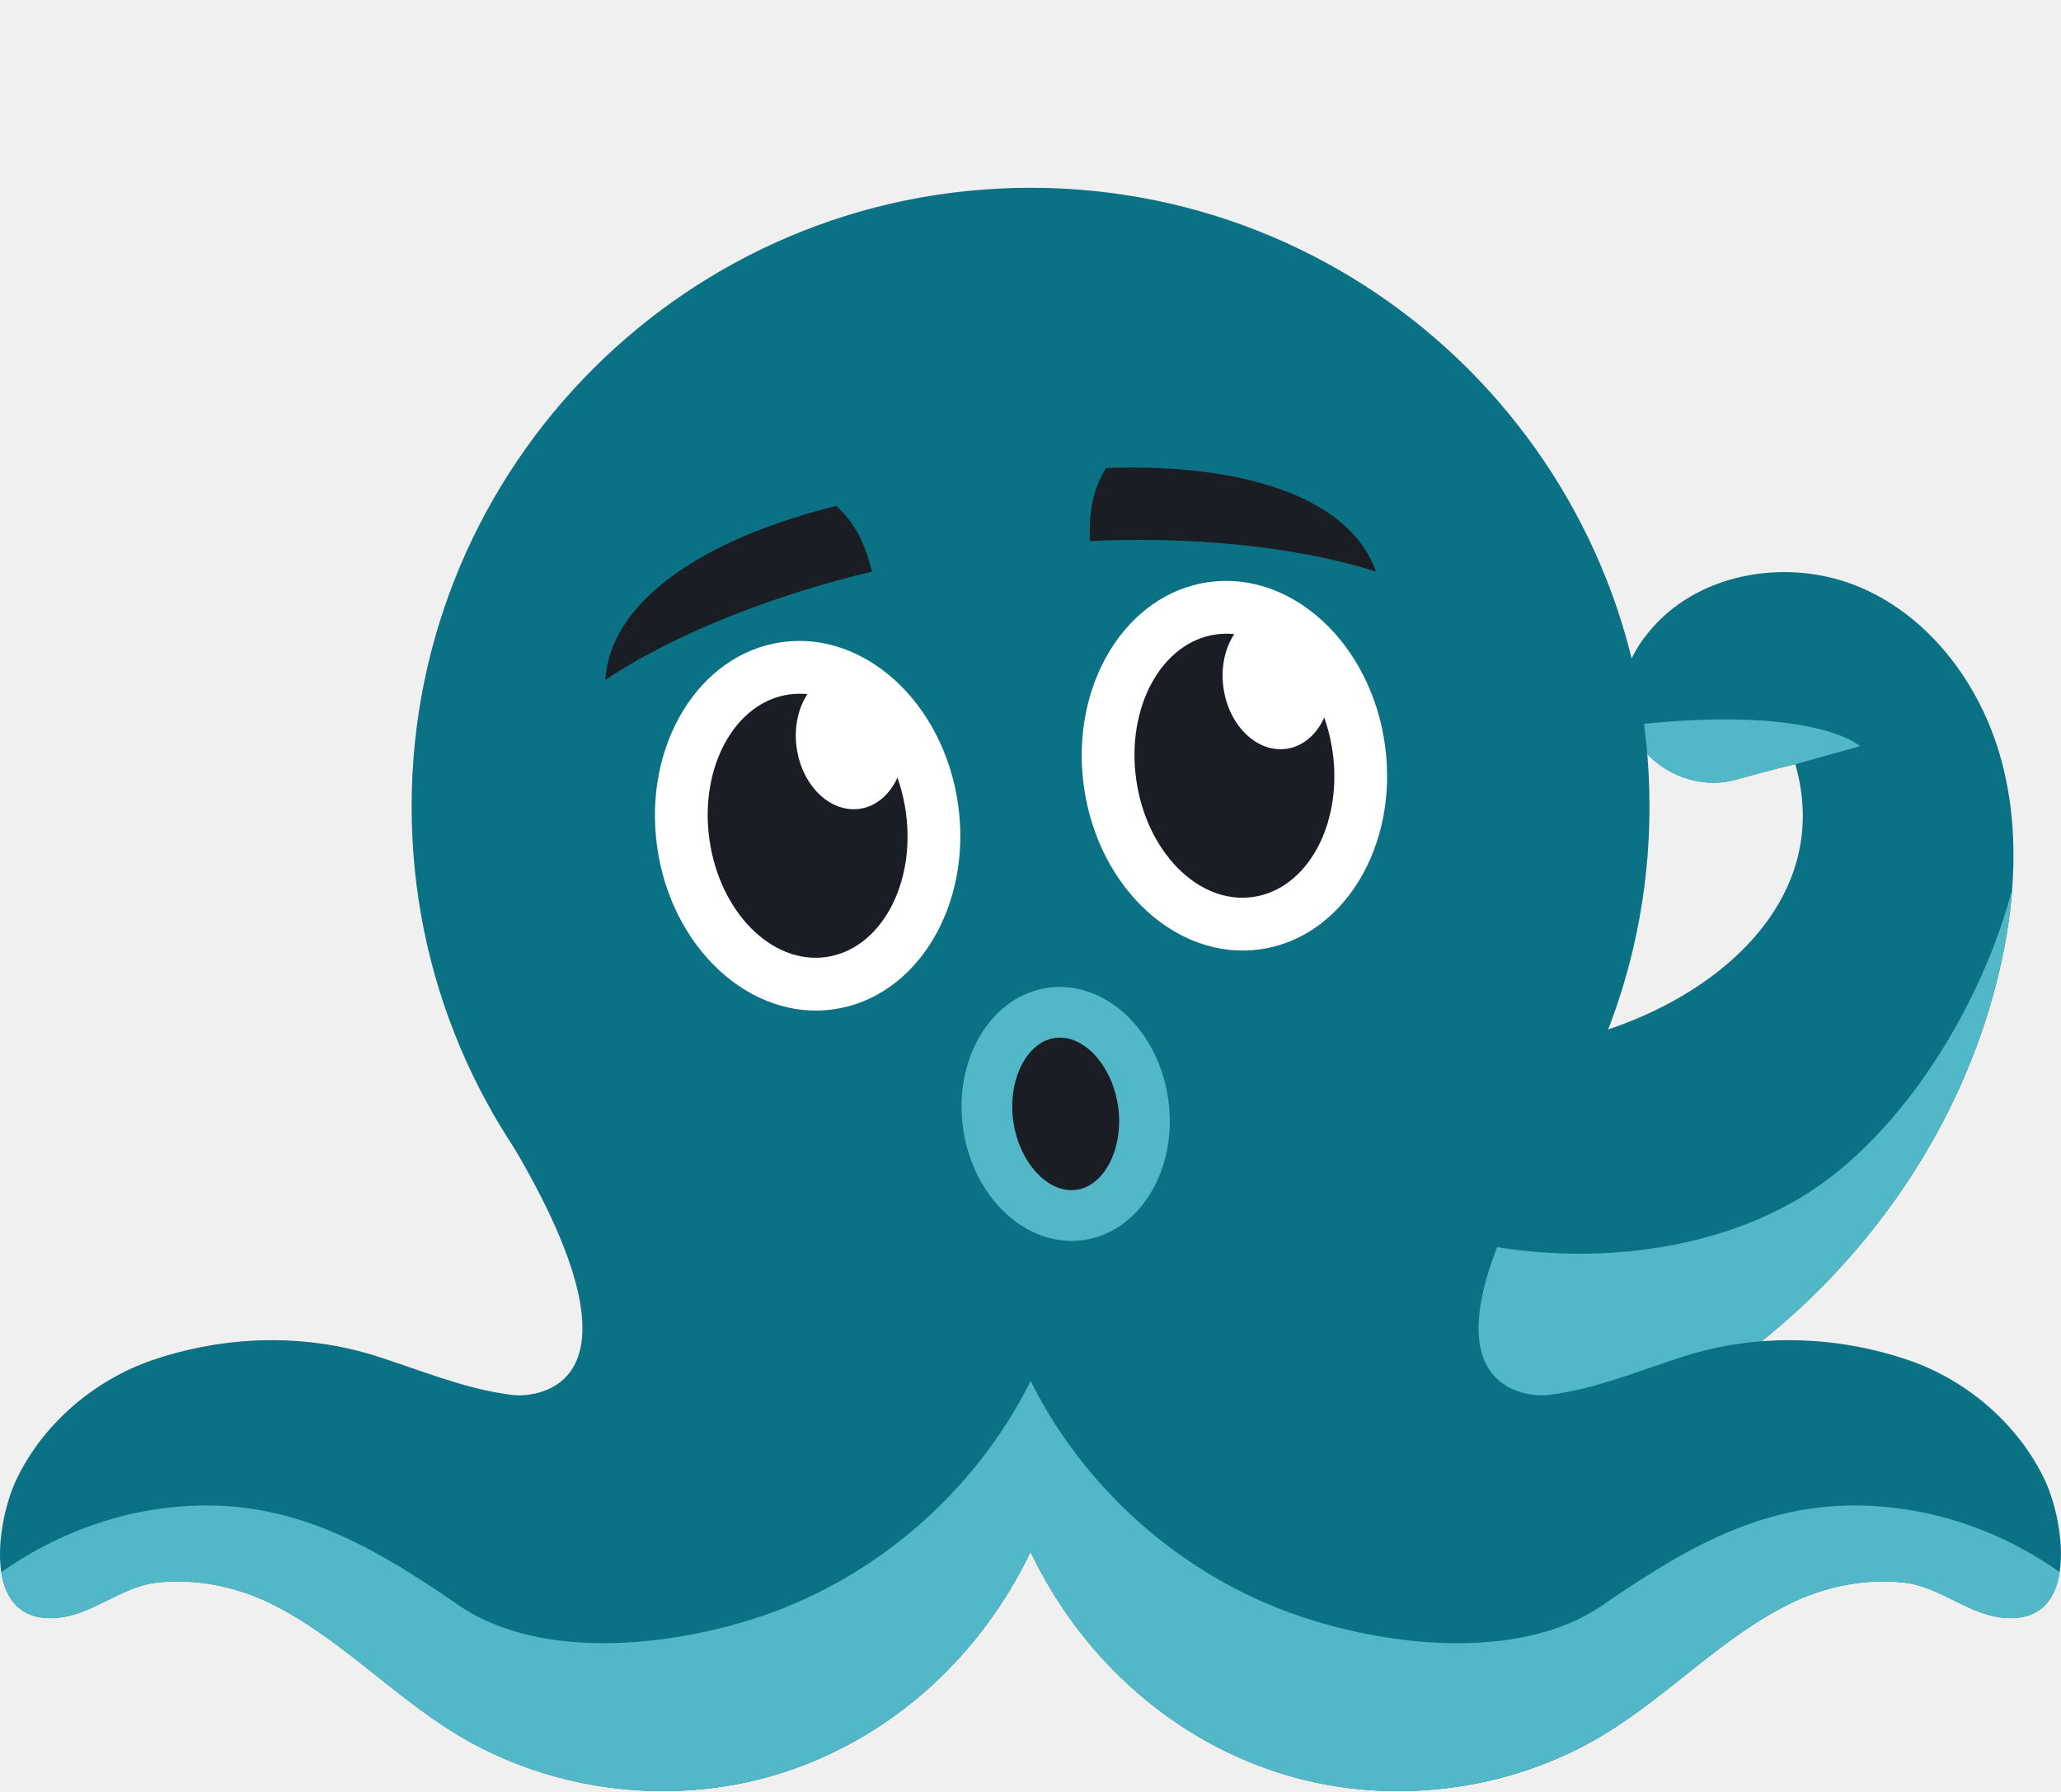
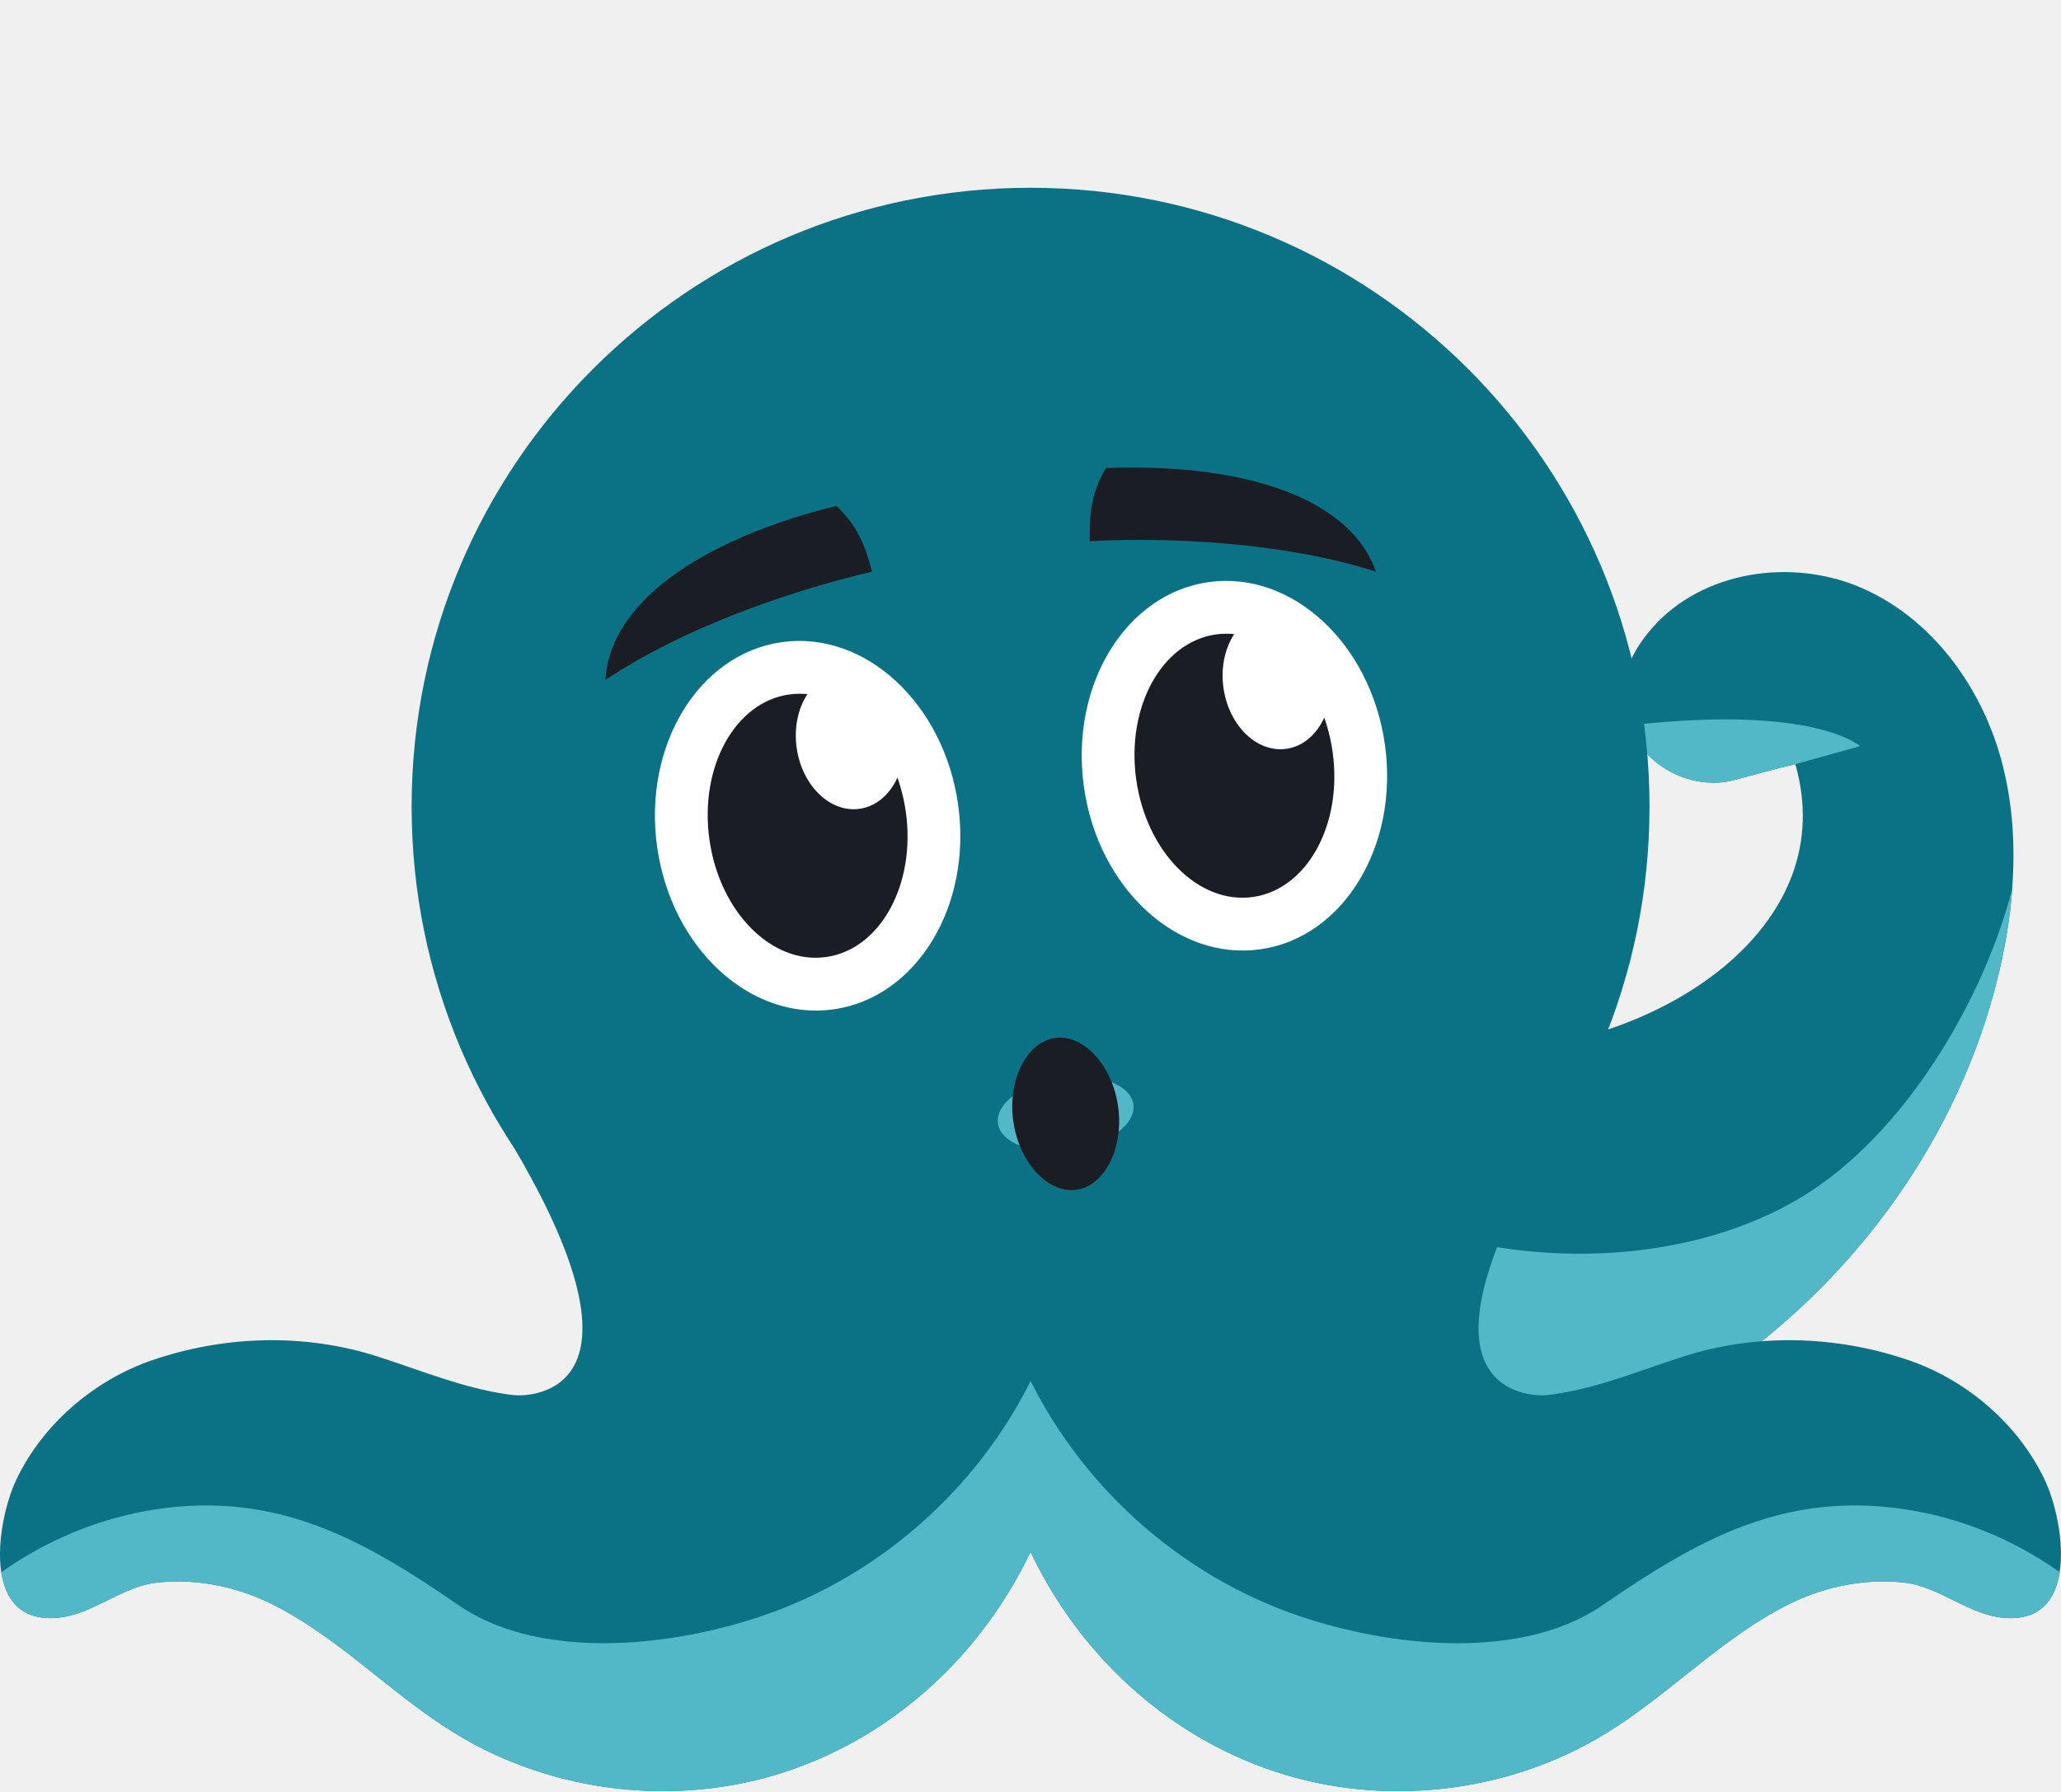
<svg xmlns="http://www.w3.org/2000/svg" id="Layer_2" data-name="Layer 2" viewBox="0 0 452.03 392.91">
  <defs>
    <style>
      .cls-1 {
        fill: #52B8C7;
      }

      .cls-1, .cls-2, .cls-3, .cls-4 {
        stroke-width: 0px;
      }

      .cls-2 {
        fill: #fff;
      }

      .cls-3 {
        fill: #0B7285;
      }

      .cls-4 {
        fill: #1a1d23;
      }
    </style>
  </defs>
  <g id="Octopus_7" data-name="Octopus 7">
    <g>
      <path class="cls-3" d="m441.34,194.97c-.52,6.97-1.75,13.89-3.48,20.64-13.05,51.07-55.57,93.46-106.67,106.36-4.94-7.31-9.81-15.07-13.91-23.13-2.52-4.95-3.88-10.3-6.06-15.25-2.45-5.57-6.74-10.07-8.8-15.95-2.06-5.9-2.22-12.78,1.08-18.09,3.4-5.47,9.84-8.35,16.18-9.43,6.34-1.09,6.74-9.53,13.15-10.11,33.47-3.01,70.92-27.47,60.93-62.38-4.11.91-9.47,2.46-13.54,3.52-8.82,2.28-18.95-2.72-22.48-11.12-.12-.31-.25-.62-.37-.91-3-8.02-.7-14.93,5.11-21.5,11.02-12.45,30.59-15.28,45.83-8.65,15.24,6.63,26.06,21.34,30.52,37.35,2.59,9.3,3.22,19,2.49,28.64Z" />
      <path class="cls-1" d="m441.34,194.97c-.52,6.97-1.75,13.89-3.48,20.64-.93,3.65-2.02,7.27-3.25,10.84-9.47,27.44-27.45,51.74-50.38,69.46-11.47,8.86-24.2,16.1-37.75,21.25-6.32,2.4-12.33,6.04-19.19,5.39-8.01-.76-15.88-3.87-22.29-8.73-8.61-6.53-14.68-16.33-16.69-26.95-1.41-7.46.25-16.91,7.35-19.62,4.84-1.85,10.19.22,15.09,1.92,26.23,9.11,60.34,8.07,84.57-6.7,22.28-13.58,39.66-42.87,46.01-67.49Z" />
      <path class="cls-3" d="m233.87,316.03c-.28,1.75-.64,3.48-1.05,5.19-1.49,6.21-3.59,12.23-6.22,17.97-.19.41-.38.82-.58,1.22-10.67,22.34-29.67,40.25-53.66,48.2-23.81,7.89-51.03,4.77-72.44-8.32-14.22-8.68-25.83-21.42-40.82-28.69-7.58-3.67-16.4-5.41-24.8-4.43-7.82.9-14.12,7.18-22.05,7.74-7.71.54-11.03-4.05-11.97-10.03-1.06-6.88,1.05-15.6,3.33-20.37,5.84-12.2,17.08-21.8,29.83-26.16,15.87-5.42,33.25-5.92,49.19-.85,9.41,3,18.63,6.88,28.39,8.31,8.47,1.25,18.29.56,25.53-4.47,10.19-7.05,12.52-19.8,20.02-28.76,7.45-8.92,18.5-14.86,30.12-15.82,14.92-1.22,30.27,5.87,39.02,18.03.1.14.2.27.3.42,8.16,11.62,10.15,26.7,7.86,40.82Z" />
      <path class="cls-3" d="m451.74,344.86c-.91,5.99-4.25,10.6-11.96,10.05-7.93-.57-14.24-6.84-22.05-7.74-8.4-.98-17.22.77-24.8,4.43-14.99,7.27-26.62,20.01-40.83,28.69-21.39,13.09-48.62,16.22-72.42,8.32-24-7.95-43.01-25.86-53.66-48.2-.2-.41-.4-.82-.58-1.22-2.64-5.74-4.74-11.76-6.24-17.97-.41-1.69-.75-3.41-1.03-5.14-2.32-14.14-.35-29.23,7.84-40.87.09-.15.19-.28.28-.42,8.76-12.17,24.1-19.25,39.03-18.03,11.62.96,22.66,6.9,30.12,15.82,7.5,8.97,9.83,21.71,20.01,28.76,7.25,5.03,17.07,5.72,25.53,4.47,9.78-1.43,19-5.31,28.41-8.31,15.93-5.06,33.31-4.57,49.18.85,12.76,4.36,24,13.96,29.84,26.16,2.29,4.76,4.4,13.45,3.32,20.34Z" />
      <path class="cls-1" d="m407.96,163.67l-14.19,3.96c-4.11.91-9.47,2.46-13.54,3.52-8.82,2.28-18.95-2.72-22.48-11.12-.12-.31-.25-.62-.37-.91,40.65-4.66,50.58,4.55,50.58,4.55Z" />
      <circle class="cls-3" cx="226.03" cy="176.94" r="135.75" />
      <path class="cls-3" d="m112.96,306.06s36.44,3.08-5.1-62.27l18.84-15.77s58.65,54.87,56.76,55.81c-1.89.95-48.72,38.79-48.72,38.79l-21.78-16.56Z" />
      <path class="cls-3" d="m339.07,306.06s-36.44,3.08,5.1-62.27l-18.84-15.77s-58.65,54.87-56.76,55.81c1.89.95,48.72,38.79,48.72,38.79l21.78-16.56Z" />
-       <g>
-         <ellipse class="cls-2" cx="177.14" cy="181.12" rx="33.33" ry="40.67" transform="translate(-23.49 26.43) rotate(-8)" />
-         <ellipse class="cls-4" cx="177.14" cy="181.12" rx="21.75" ry="29.08" transform="translate(-23.49 26.43) rotate(-8)" />
-         <ellipse class="cls-2" cx="186.42" cy="162.39" rx="11.8" ry="15.16" transform="translate(-20.79 27.54) rotate(-8)" />
+       <g id="eye-left">
+         <path class="cls-2" d="M143.81,181.12 A33.33,40.67 0 0 1 210.47,181.12 A33.33,40.67 0 0 1 143.81,181.12" transform="translate(-23.49 26.43) rotate(-8)" />
+         <path class="cls-4" d="M155.39,181.12 A21.75,29.08 0 0 1 198.89,181.12 A21.75,29.08 0 0 1 155.39,181.12" transform="translate(-23.49 26.43) rotate(-8)" />
+         <path class="cls-2" d="M174.62,162.39 A11.8,15.16 0 0 1 198.22,162.39 A11.8,15.16 0 0 1 174.62,162.39" transform="translate(-20.79 27.54) rotate(-8)" />
      </g>
-       <g>
+       <g id="eye-right">
        <ellipse class="cls-2" cx="270.75" cy="167.95" rx="33.33" ry="40.67" transform="translate(-20.75 39.33) rotate(-8)" />
        <ellipse class="cls-4" cx="270.75" cy="167.95" rx="21.75" ry="29.08" transform="translate(-20.75 39.33) rotate(-8)" />
        <ellipse class="cls-2" cx="280.03" cy="149.23" rx="11.8" ry="15.16" transform="translate(-18.05 40.44) rotate(-8)" />
      </g>
-       <g>
-         <ellipse class="cls-1" cx="233.74" cy="244.33" rx="22.72" ry="27.94" transform="translate(-31.74 34.92) rotate(-8)" />
+       <g id="mouth">
+         <ellipse class="cls-1" cx="233.74" cy="244.33" rx="15" ry="8" transform="translate(-31.74 34.92) rotate(-8)" />
        <path class="cls-4" d="m236.08,260.99c-6.23.88-12.57-6.01-13.84-15.04s2.92-17.4,9.15-18.27c6.23-.88,12.57,6.01,13.84,15.04,1.27,9.03-2.92,17.4-9.15,18.27Z" />
      </g>
      <path class="cls-4" d="m132.77,149.15c16.55-11.04,39.12-19.2,58.49-23.75-1.39-5.34-3.19-10.19-7.84-14.42-26.08,6.4-49.46,19.39-50.65,38.17Z" />
      <path class="cls-4" d="m301.79,125.39c-18.95-6.05-42.9-7.67-62.77-6.7-.14-5.51.25-10.67,3.56-16.02,26.84-1.05,52.89,5,59.21,22.72Z" />
      <path class="cls-1" d="m451.74,344.86c-.91,5.99-4.25,10.6-11.96,10.05-7.93-.57-14.24-6.84-22.05-7.74-8.4-.98-17.22.77-24.8,4.43-14.99,7.27-26.62,20.01-40.83,28.69-21.39,13.09-48.62,16.22-72.42,8.32-24-7.95-43.01-25.86-53.66-48.2-10.67,22.34-29.67,40.25-53.66,48.2-23.81,7.89-51.03,4.77-72.44-8.32-14.22-8.68-25.83-21.42-40.82-28.69-7.58-3.67-16.4-5.41-24.8-4.43-7.82.9-14.12,7.18-22.05,7.74-7.71.54-11.03-4.05-11.97-10.03,10-7.08,21.59-11.91,33.71-13.77,26.73-4.11,45.72,6.62,66.62,21.01,18.65,12.84,49.54,8.9,70.03,1.09,19.06-7.27,35.79-20.45,47.54-37.13,2.94-4.17,5.58-8.57,7.86-13.15,2.27,4.56,4.89,8.94,7.84,13.1,11.73,16.7,28.47,29.89,47.56,37.18,20.49,7.82,51.38,11.76,70.02-1.09,20.91-14.39,39.89-25.12,66.63-21.01,12.09,1.85,23.66,6.68,33.66,13.75Z" />
    </g>
  </g>
</svg>
